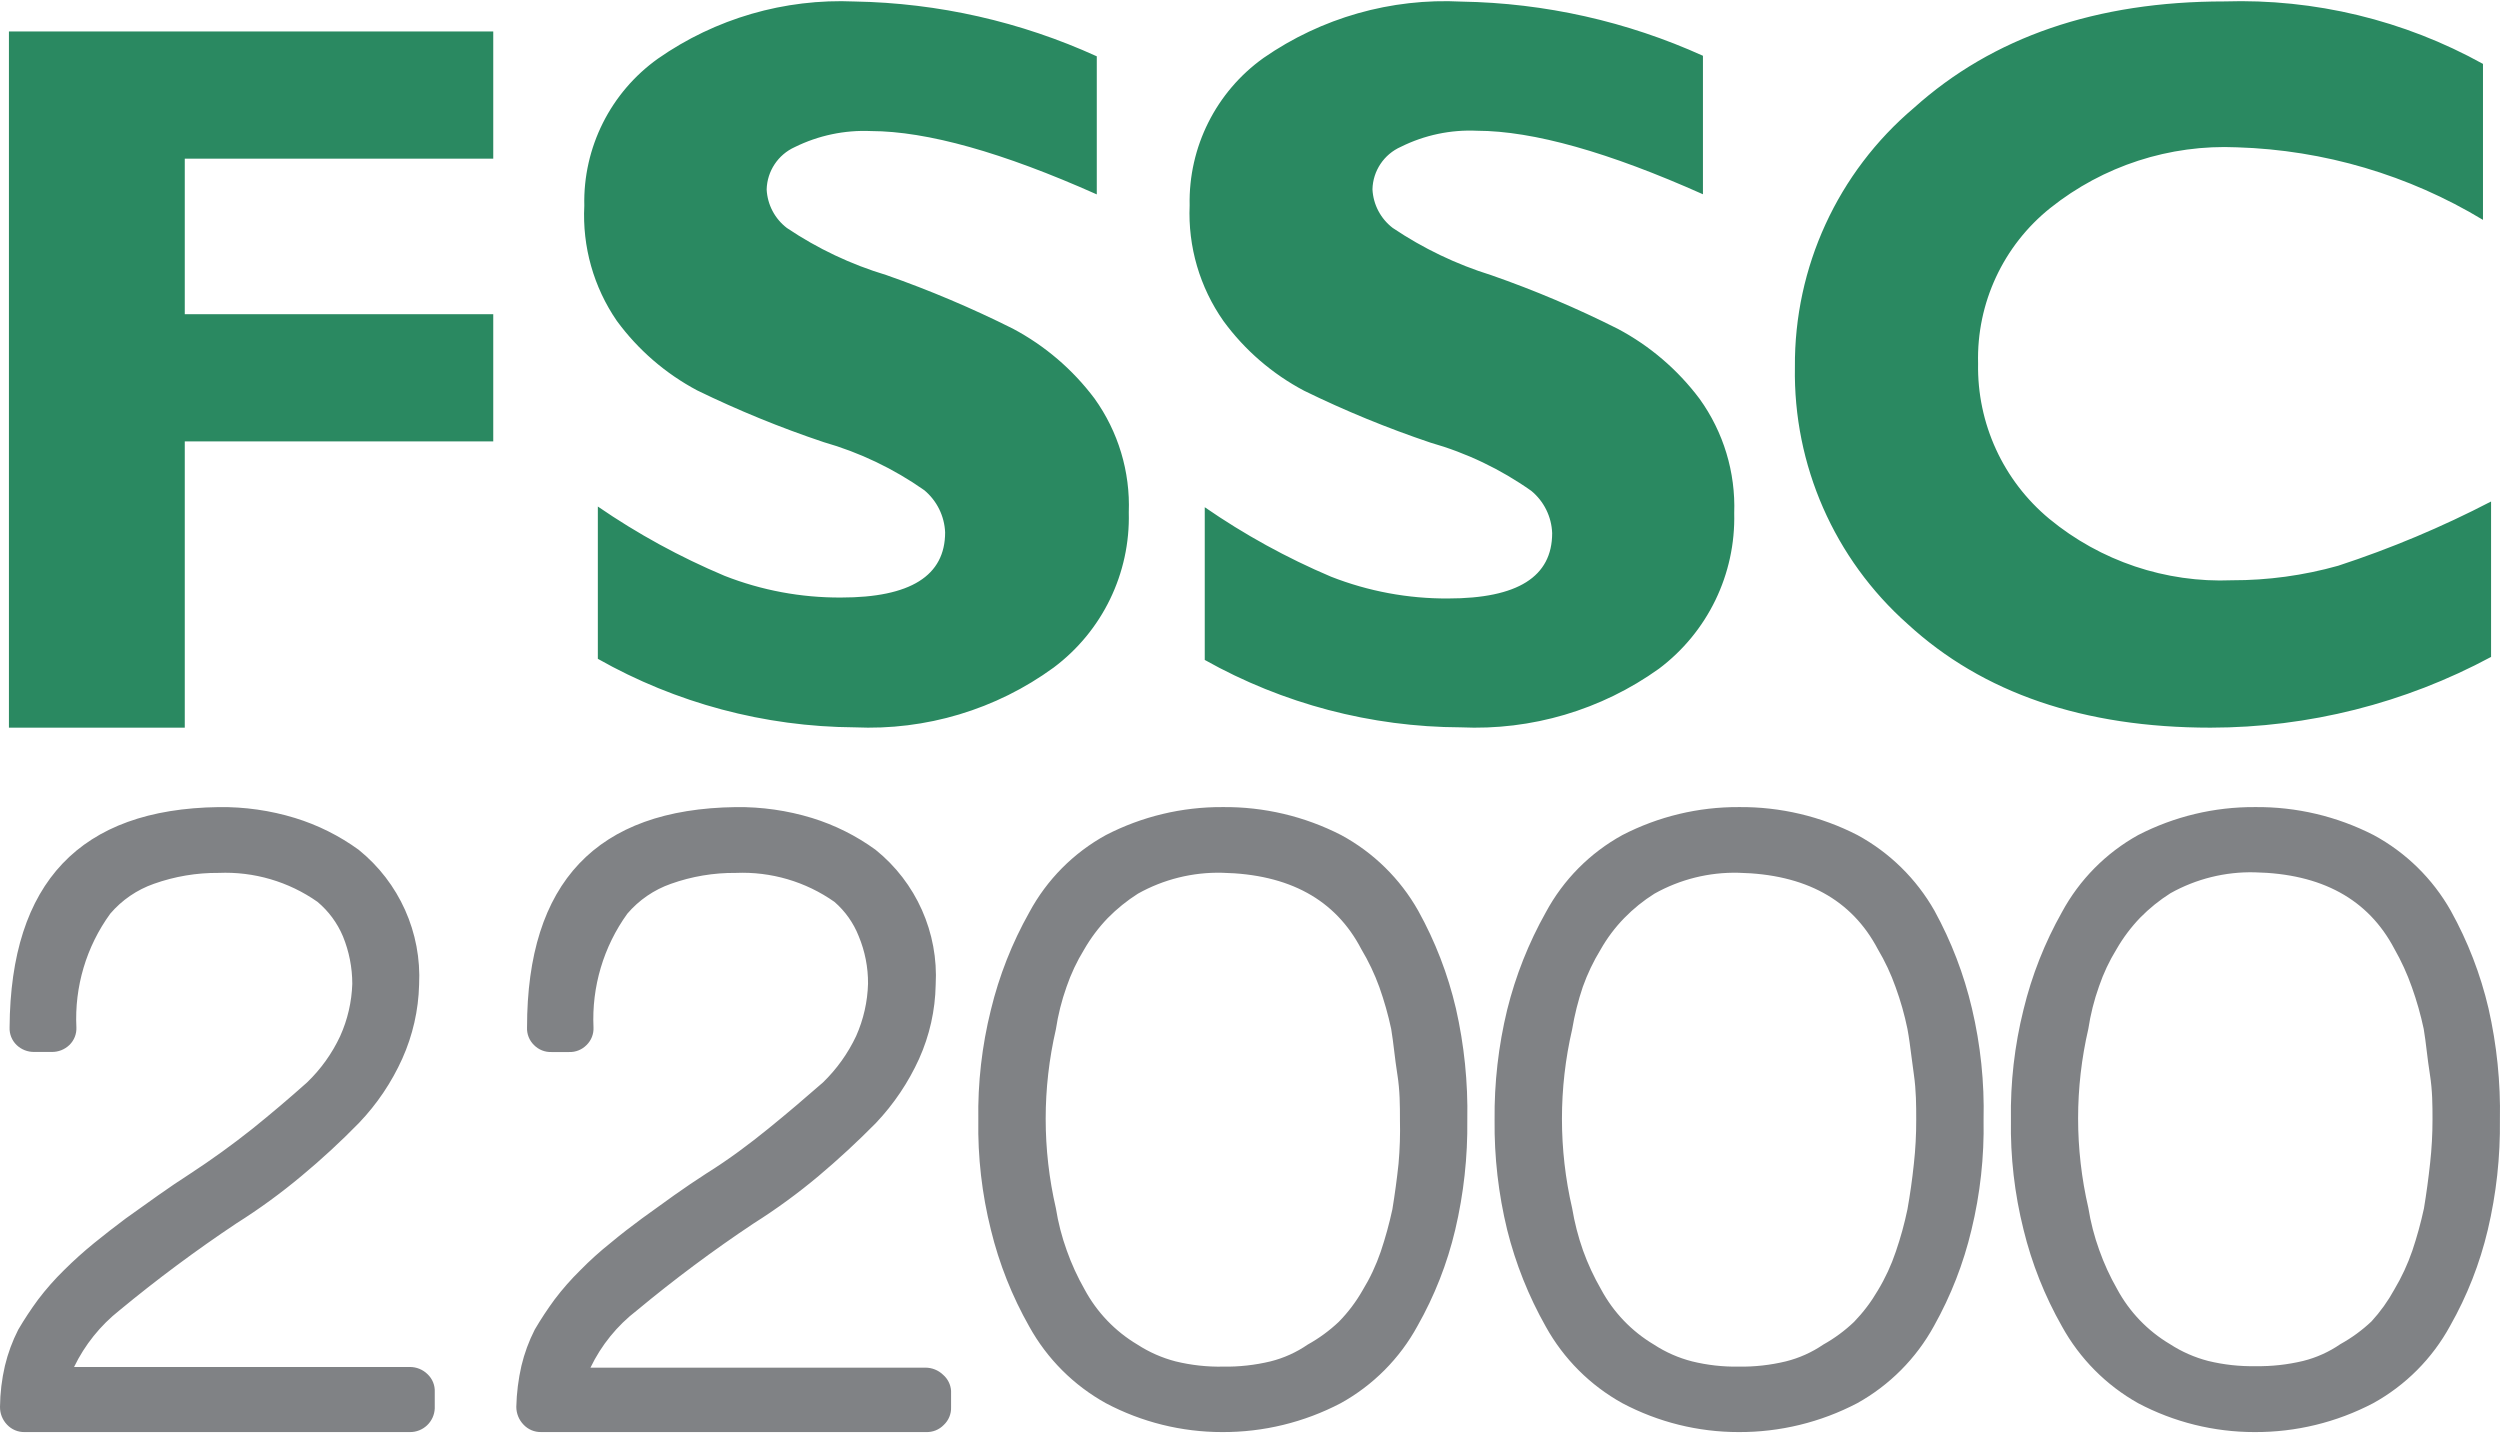
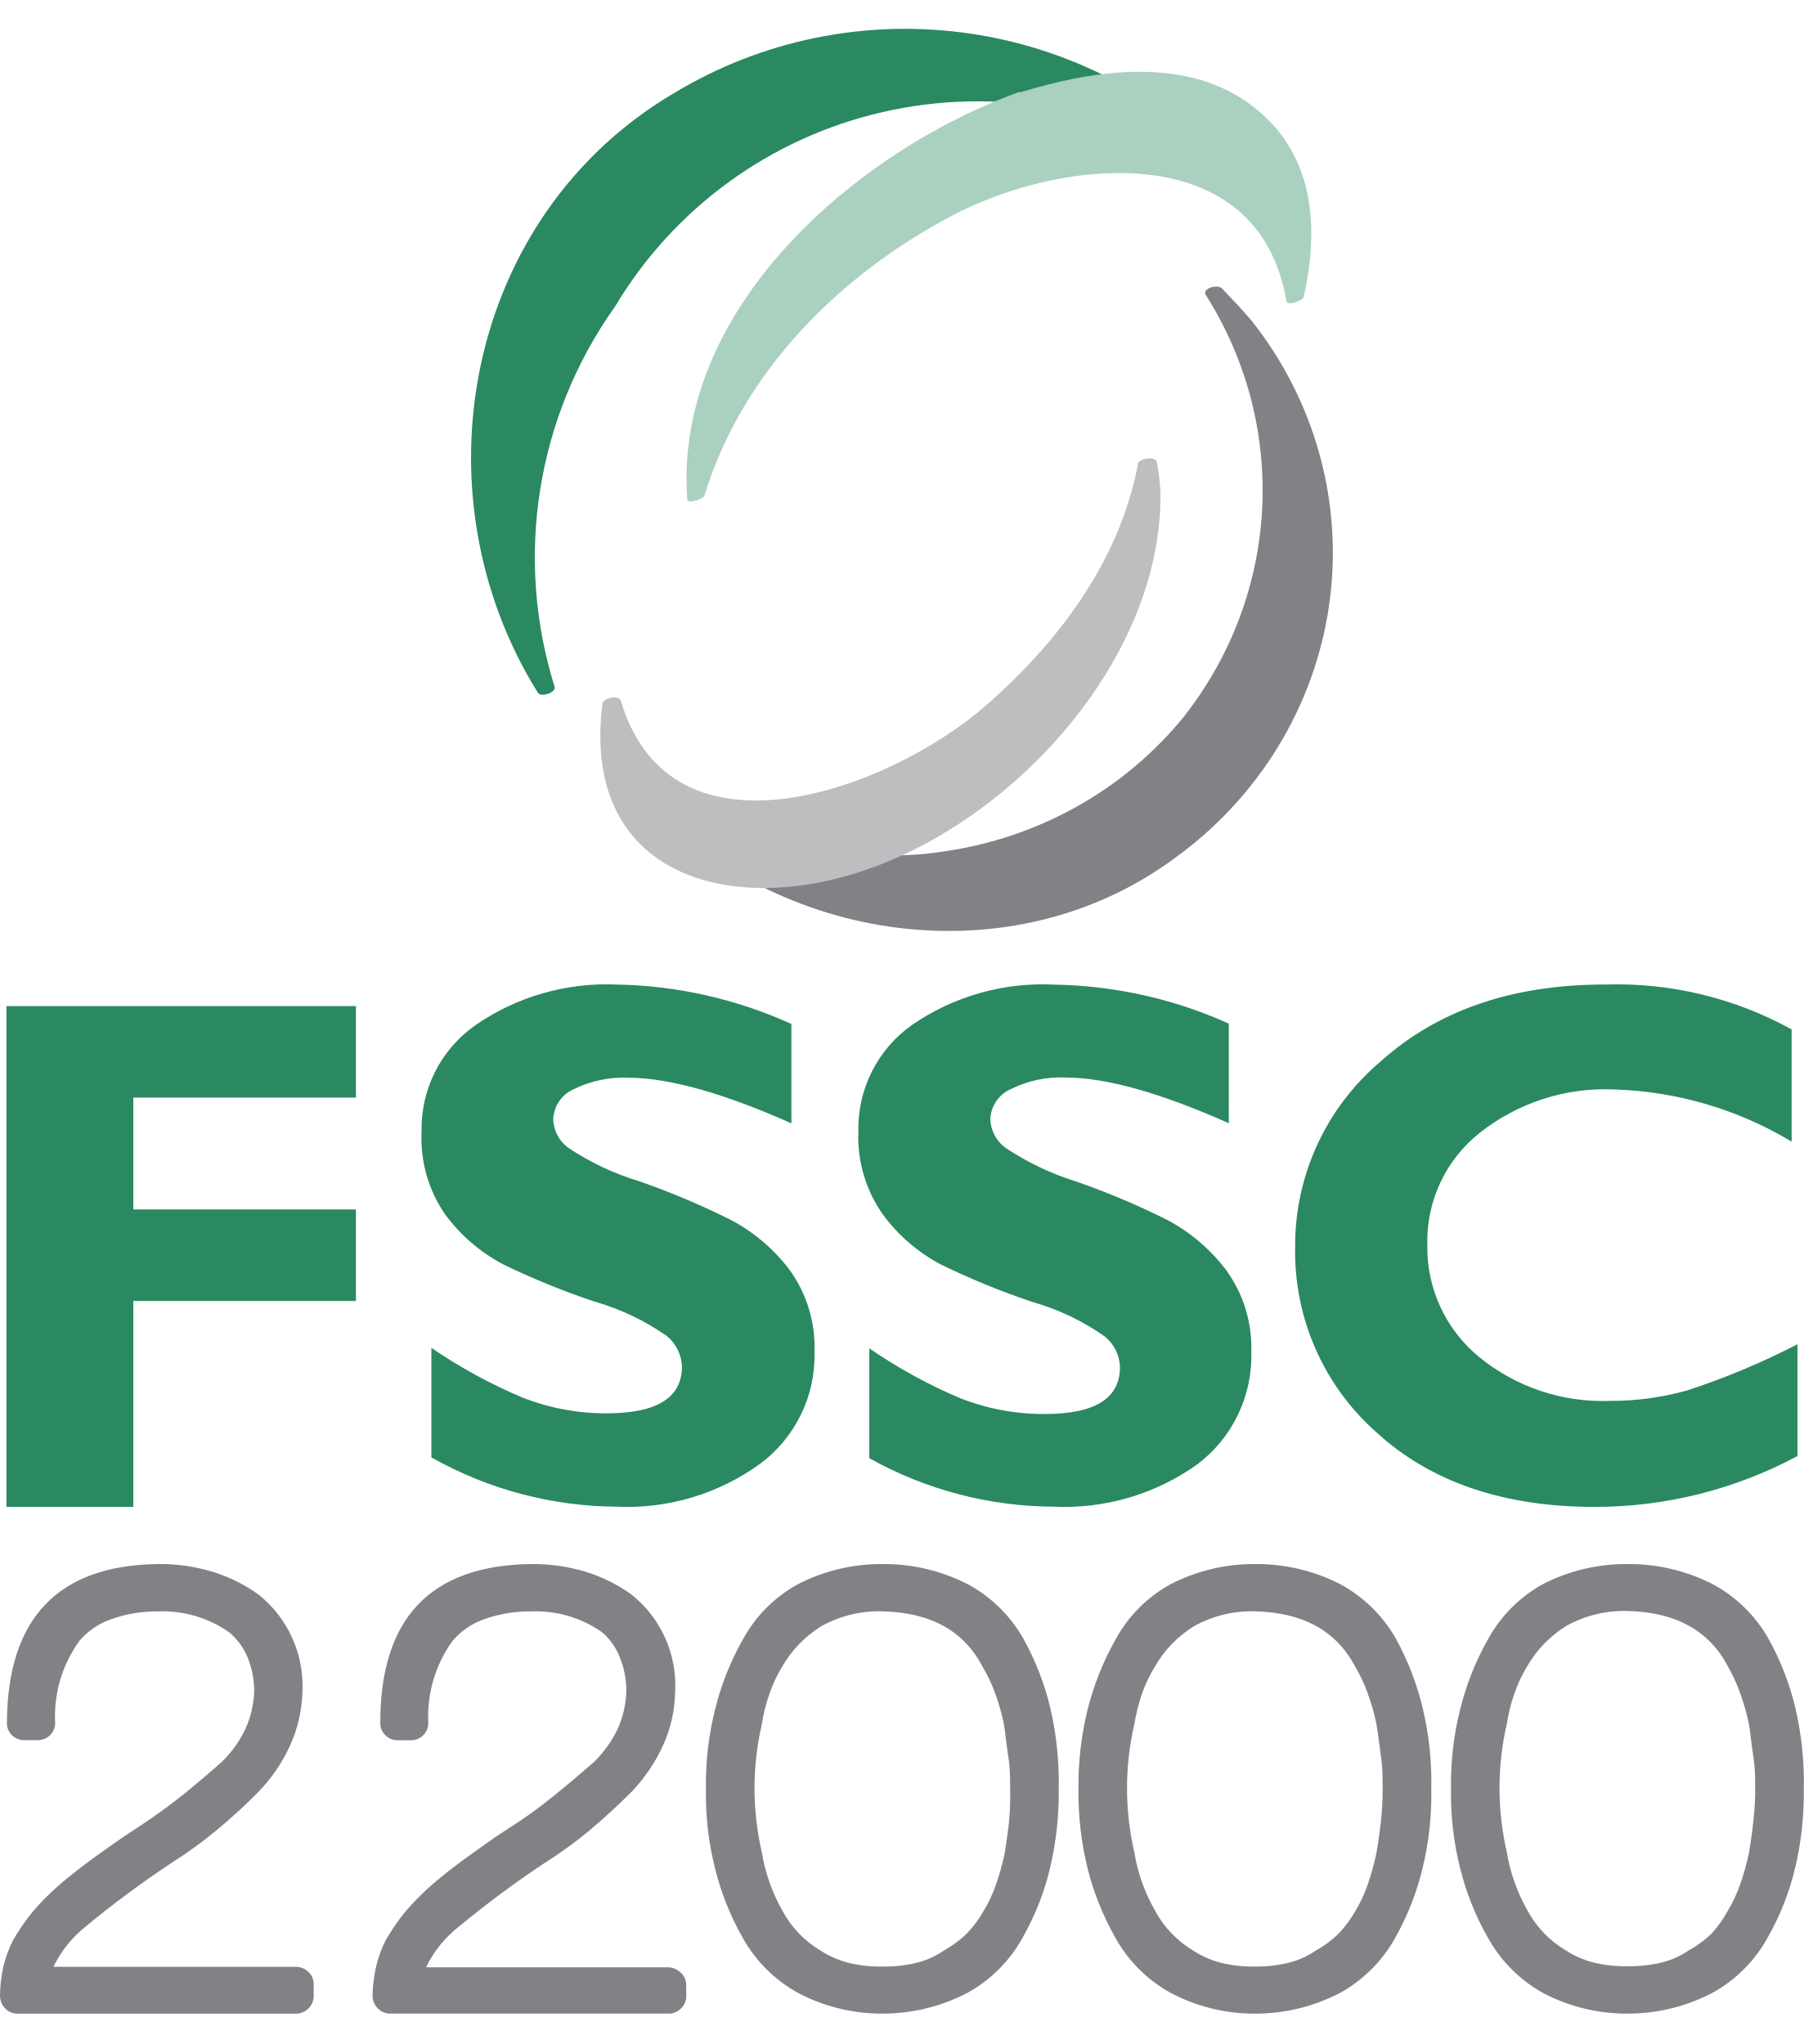
- <svg xmlns="http://www.w3.org/2000/svg" width="140" height="81" fill="none">
-   <path fill-rule="evenodd" clip-rule="evenodd" d="M111.08 62.71a24.212 24.212 0 01-.677 6.159 20.894 20.894 0 01-2.099 5.384 10.988 10.988 0 01-4.302 4.327 14.172 14.172 0 01-6.64 1.616 13.893 13.893 0 01-6.507-1.616 10.984 10.984 0 01-4.29-4.289 21.694 21.694 0 01-2.164-5.422 24.896 24.896 0 01-.704-6.147 25.106 25.106 0 01.704-6.172 21.943 21.943 0 012.165-5.46 10.74 10.74 0 014.289-4.327 14.043 14.043 0 016.52-1.566c2.316-.022 4.6.517 6.64 1.566a11.009 11.009 0 014.316 4.238 21.705 21.705 0 012.098 5.472c.483 2.046.701 4.14.651 6.237zm-3.772 0c0-.79 0-1.63-.132-2.546-.05-.342-.092-.673-.133-.995-.069-.541-.134-1.056-.226-1.55a16.475 16.475 0 00-.664-2.342 11.984 11.984 0 00-.996-2.125c-1.461-2.775-4.063-4.2-7.808-4.277a9.175 9.175 0 00-4.701 1.171 9.137 9.137 0 00-1.687 1.362 8.613 8.613 0 00-1.328 1.769 11.281 11.281 0 00-.996 2.087 15.367 15.367 0 00-.597 2.38 22.248 22.248 0 000 10.016 14.1 14.1 0 00.61 2.368c.27.751.609 1.48 1.01 2.176a7.997 7.997 0 002.961 3.093 7.122 7.122 0 002.138.941 10.21 10.21 0 002.59.293c.895.015 1.788-.084 2.656-.293a6.503 6.503 0 002.098-.941c.63-.352 1.21-.78 1.726-1.273a9.142 9.142 0 001.328-1.756c.417-.689.755-1.419 1.009-2.177.267-.776.484-1.566.651-2.367.146-.827.266-1.655.359-2.545a21.69 21.69 0 00.132-2.469zM51.81 76.588c.376-.003.737.141 1.006.402.262.228.422.55.444.895v.922c.013.371-.134.73-.405.986a1.31 1.31 0 01-1.006.402H30.298a1.312 1.312 0 01-.98-.415 1.437 1.437 0 01-.405-.999 11.54 11.54 0 01.287-2.297 9.171 9.171 0 01.745-2.024c.34-.581.711-1.144 1.11-1.687.442-.584.927-1.135 1.45-1.648a18.58 18.58 0 011.685-1.519c.575-.48 1.163-.934 1.763-1.375l1.803-1.298c.6-.428 1.202-.83 1.802-1.22 1.306-.817 2.404-1.648 3.462-2.504 1.058-.856 2.09-1.739 3.07-2.595a8.944 8.944 0 001.854-2.596 7.74 7.74 0 00.666-2.932 6.796 6.796 0 00-.522-2.66 4.927 4.927 0 00-1.359-1.921 8.936 8.936 0 00-5.525-1.622 10.514 10.514 0 00-3.631.61 5.682 5.682 0 00-2.443 1.674 10.086 10.086 0 00-1.894 6.371 1.29 1.29 0 01-.391.986 1.31 1.31 0 01-.98.39h-.98a1.31 1.31 0 01-.98-.39 1.292 1.292 0 01-.391-.986c0-8.123 3.897-12.237 11.69-12.34a14.01 14.01 0 014.271.61c1.275.394 2.475.994 3.553 1.777a9.058 9.058 0 013.37 7.566 10.57 10.57 0 01-.927 4.139 13.101 13.101 0 01-2.417 3.595 47.296 47.296 0 01-3.213 2.971 33.512 33.512 0 01-3.644 2.66 77.2 77.2 0 00-6.531 4.867 8.908 8.908 0 00-2.6 3.205H51.81zm-28.863-.037c.372-.002.73.142.994.402.275.259.423.623.405.999v.921a1.381 1.381 0 01-1.4 1.323H1.387a1.312 1.312 0 01-.993-.415A1.42 1.42 0 010 78.782c.008-.773.1-1.543.275-2.296a9.18 9.18 0 01.746-2.024c.34-.58.712-1.143 1.112-1.686.443-.583.928-1.134 1.452-1.647a22.764 22.764 0 011.687-1.518 55.37 55.37 0 011.766-1.375l1.819-1.297a50.26 50.26 0 011.805-1.22 46.461 46.461 0 003.467-2.503 78.41 78.41 0 003.061-2.595 8.696 8.696 0 001.858-2.594 7.72 7.72 0 00.68-2.932c0-.911-.178-1.814-.523-2.659a5.097 5.097 0 00-1.426-1.933 8.966 8.966 0 00-5.534-1.621 10.545 10.545 0 00-3.624.61c-.95.333-1.794.91-2.446 1.673a9.993 9.993 0 00-1.897 6.369c.017.369-.126.728-.392.986a1.395 1.395 0 01-.995.389h-.968a1.395 1.395 0 01-.994-.389 1.291 1.291 0 01-.392-.986c.052-8.12 3.955-12.232 11.708-12.336 1.45-.02 2.893.186 4.278.61a12.17 12.17 0 013.559 1.777 9.123 9.123 0 013.388 7.562 10.789 10.789 0 01-.942 4.138 12.822 12.822 0 01-2.42 3.594 41.927 41.927 0 01-3.218 2.97 33.544 33.544 0 01-3.65 2.659 79.633 79.633 0 00-6.542 4.865 9.093 9.093 0 00-2.55 3.178h18.799zm58.545-7.682c.476-2.02.703-4.088.677-6.159a25.879 25.879 0 00-.638-6.237 21.248 21.248 0 00-2.111-5.472 10.918 10.918 0 00-4.316-4.238 14.227 14.227 0 00-6.64-1.566 14.06 14.06 0 00-6.533 1.566 10.74 10.74 0 00-4.29 4.327 21.423 21.423 0 00-2.151 5.46 23.887 23.887 0 00-.704 6.172 23.693 23.693 0 00.704 6.147 21.157 21.157 0 002.151 5.422 10.984 10.984 0 004.29 4.289 13.906 13.906 0 006.507 1.616 14.16 14.16 0 006.64-1.616 10.902 10.902 0 004.302-4.327 20.46 20.46 0 002.112-5.384zm-3.24-8.705c.145.916.145 1.756.145 2.546.02.823-.006 1.648-.08 2.469a45.89 45.89 0 01-.344 2.545c-.173.8-.39 1.59-.651 2.367a10.948 10.948 0 01-1.023 2.177 8.57 8.57 0 01-1.328 1.756 8.618 8.618 0 01-1.74 1.273 6.416 6.416 0 01-2.084.941c-.868.209-1.761.307-2.656.293a10.318 10.318 0 01-2.656-.293 7.275 7.275 0 01-2.138-.941 7.997 7.997 0 01-2.962-3.093 13.518 13.518 0 01-.996-2.176 12.954 12.954 0 01-.61-2.368 22.248 22.248 0 010-10.016 12.82 12.82 0 01.597-2.38c.249-.727.578-1.427.983-2.087a9.08 9.08 0 011.328-1.769 9.59 9.59 0 011.686-1.362 9.193 9.193 0 014.715-1.171c3.753.077 6.352 1.502 7.795 4.277.405.676.743 1.388 1.01 2.125.272.766.494 1.548.663 2.342.067.4.118.814.17 1.244.05.417.104.85.175 1.301zm61.065 8.705c.477-2.02.704-4.088.678-6.159a25.874 25.874 0 00-.638-6.237 21.197 21.197 0 00-2.114-5.472 10.92 10.92 0 00-4.32-4.238 14.25 14.25 0 00-6.646-1.566 14.083 14.083 0 00-6.54 1.566 10.823 10.823 0 00-4.267 4.314 21.398 21.398 0 00-2.153 5.46 23.887 23.887 0 00-.705 6.173 23.694 23.694 0 00.705 6.147 21.137 21.137 0 002.153 5.421 11.06 11.06 0 004.267 4.302 13.928 13.928 0 006.513 1.616 14.147 14.147 0 006.647-1.616 10.91 10.91 0 004.307-4.327 20.44 20.44 0 002.113-5.384zm-3.243-8.705c.146.916.146 1.756.146 2.546 0 .807-.044 1.614-.133 2.418a45.563 45.563 0 01-.346 2.545c-.173.8-.39 1.59-.651 2.367-.26.756-.598 1.485-1.01 2.177a9.125 9.125 0 01-1.276 1.781 8.592 8.592 0 01-1.742 1.273 6.42 6.42 0 01-2.087.942c-.869.208-1.762.307-2.658.293-.896.017-1.79-.081-2.659-.293a7.288 7.288 0 01-2.14-.942 7.988 7.988 0 01-2.964-3.093 13.435 13.435 0 01-.997-2.176 12.965 12.965 0 01-.611-2.367 22.2 22.2 0 010-10.016c.122-.81.322-1.606.598-2.38a10.38 10.38 0 01.983-2.087 9.095 9.095 0 011.33-1.769 9.493 9.493 0 011.688-1.362 9.199 9.199 0 014.719-1.171c3.748.076 6.354 1.502 7.816 4.276.393.688.722 1.408.983 2.151.274.766.496 1.548.665 2.342.068.4.118.814.17 1.244.051.417.104.85.176 1.301z" fill="#808285" />
-   <path fill-rule="evenodd" clip-rule="evenodd" d="M95.365 3.125v7.754c-5.289-2.362-9.504-3.548-12.644-3.557a8.682 8.682 0 00-4.273.9 2.671 2.671 0 00-1.59 2.38 2.9 2.9 0 001.137 2.164 21.068 21.068 0 005.513 2.643 58.623 58.623 0 017.088 3.005 13.823 13.823 0 014.58 3.92 10.335 10.335 0 011.94 6.404 10.567 10.567 0 01-4.215 8.711 17.658 17.658 0 01-11.1 3.282 29.48 29.48 0 01-14.335-3.775v-8.552a39.736 39.736 0 007.073 3.891 17.67 17.67 0 006.548 1.22c3.909 0 5.834-1.22 5.834-3.659a3.217 3.217 0 00-1.167-2.367 18.57 18.57 0 00-5.644-2.7 58.653 58.653 0 01-7.073-2.905 13.27 13.27 0 01-4.522-3.905 10.478 10.478 0 01-1.895-6.476 9.887 9.887 0 014.141-8.261A17.821 17.821 0 0181.846.09c4.668.076 9.27 1.11 13.52 3.034zM139.5 36.79v-8.706a57.098 57.098 0 01-8.563 3.598 21.767 21.767 0 01-5.947.813 15.101 15.101 0 01-10.228-3.439 11.037 11.037 0 01-3.989-8.705 10.778 10.778 0 014.047-8.705 15.652 15.652 0 0110.463-3.396 28.32 28.32 0 0113.764 4.063V3.578A28.024 28.024 0 00124.567.08c-7.17 0-12.966 1.988-17.389 5.963a18.81 18.81 0 00-6.663 14.51 18.799 18.799 0 006.313 14.392c4.208 3.869 9.863 5.804 16.964 5.804a33.221 33.221 0 0015.708-3.961zM27.622 8.887V1.762H.5V40.75h9.847V24.719h17.275v-7.125H10.347V8.887h17.275zm33.798 2V3.154A34.143 34.143 0 0047.857.084a17.85 17.85 0 00-11.013 3.2 9.842 9.842 0 00-4.123 8.24 10.438 10.438 0 001.821 6.444 13.335 13.335 0 004.502 3.895 59.01 59.01 0 007.08 2.896 18.758 18.758 0 015.637 2.693 3.251 3.251 0 011.166 2.361c0 2.432-1.943 3.649-5.827 3.649-2.234.012-4.45-.4-6.527-1.217a39.674 39.674 0 01-7.094-3.88v8.529a29.565 29.565 0 0014.378 3.837c3.99.183 7.924-.997 11.145-3.345a10.504 10.504 0 004.21-8.688 10.28 10.28 0 00-1.923-6.386 13.802 13.802 0 00-4.574-3.91 60.688 60.688 0 00-7.08-2.998 20.586 20.586 0 01-5.566-2.635 2.891 2.891 0 01-1.136-2.158 2.678 2.678 0 011.574-2.374 8.785 8.785 0 014.268-.898c3.147.01 7.362 1.192 12.645 3.547z" fill="#2A8961" />
+ <svg xmlns="http://www.w3.org/2000/svg" width="60" height="68" fill="none">
+   <path fill-rule="evenodd" clip-rule="evenodd" d="M9.834 65.432c.16-.001.313.06.426.172a.55.55 0 01.174.427v.393a.591.591 0 01-.6.566H.594a.564.564 0 01-.426-.178.606.606 0 01-.168-.427 4.49 4.49 0 01.118-.98c.072-.3.179-.59.32-.865.146-.249.305-.49.476-.721.19-.25.398-.485.622-.704.236-.233.477-.45.724-.649.252-.205.504-.399.756-.587l.78-.555a19.4 19.4 0 01.774-.52c.532-.35 1.026-.705 1.485-1.07.46-.367.897-.744 1.312-1.11a3.72 3.72 0 00.796-1.108c.18-.395.278-.82.292-1.253 0-.39-.076-.775-.224-1.136a2.175 2.175 0 00-.611-.826 3.85 3.85 0 00-2.372-.693 4.528 4.528 0 00-1.553.26 2.44 2.44 0 00-1.049.715 4.262 4.262 0 00-.813 2.722.551.551 0 01-.168.422.598.598 0 01-.426.166H.824a.598.598 0 01-.426-.166.551.551 0 01-.168-.422c.022-3.47 1.695-5.227 5.018-5.272.621-.008 1.24.08 1.833.26a5.226 5.226 0 011.525.76 3.895 3.895 0 011.453 3.232 4.602 4.602 0 01-.404 1.769 5.473 5.473 0 01-1.037 1.535c-.437.447-.898.87-1.38 1.27-.495.413-1.017.792-1.564 1.136a34.11 34.11 0 00-2.803 2.079c-.464.365-.838.83-1.094 1.358h8.057zm12.37.016a.613.613 0 01.431.172.547.547 0 01.19.382v.394a.552.552 0 01-.173.421.562.562 0 01-.43.172h-9.237a.563.563 0 01-.42-.177.613.613 0 01-.174-.427c.008-.33.05-.66.123-.982.072-.3.18-.59.32-.865a8.21 8.21 0 01.475-.72c.19-.25.398-.485.622-.705.227-.23.468-.447.722-.649.246-.205.498-.399.755-.587l.773-.555c.258-.183.515-.355.772-.521.56-.35 1.03-.705 1.484-1.07a45.54 45.54 0 001.316-1.11c.33-.32.598-.695.794-1.109.177-.395.274-.821.286-1.253a2.901 2.901 0 00-.224-1.137 2.108 2.108 0 00-.582-.82 3.838 3.838 0 00-2.368-.694 4.517 4.517 0 00-1.556.26c-.407.143-.768.39-1.047.716a4.302 4.302 0 00-.812 2.723.552.552 0 01-.168.421.562.562 0 01-.42.167h-.42a.563.563 0 01-.42-.167.552.552 0 01-.167-.421c0-3.471 1.67-5.23 5.01-5.274.62-.008 1.238.08 1.83.26.547.17 1.061.426 1.523.76a3.866 3.866 0 011.444 3.234 4.505 4.505 0 01-.397 1.769 5.598 5.598 0 01-1.036 1.536 20.22 20.22 0 01-1.377 1.27 14.35 14.35 0 01-1.562 1.136 33.145 33.145 0 00-2.799 2.08 3.81 3.81 0 00-1.114 1.37h8.033zm12.721-3.299a10.85 10.85 0 00.29-2.632c.018-.896-.074-1.79-.273-2.665a9.069 9.069 0 00-.905-2.339 4.673 4.673 0 00-1.85-1.811 6.112 6.112 0 00-2.845-.669 6.038 6.038 0 00-2.8.669 4.598 4.598 0 00-1.839 1.85 9.142 9.142 0 00-.922 2.333c-.215.863-.316 1.75-.301 2.637a10.1 10.1 0 00.301 2.627 9.03 9.03 0 00.922 2.317 4.7 4.7 0 001.839 1.833c.853.452 1.813.69 2.788.69a6.084 6.084 0 002.846-.69 4.666 4.666 0 001.844-1.849c.41-.724.715-1.498.905-2.3zm-1.389-3.72c.063.392.063.75.063 1.088a9.36 9.36 0 01-.034 1.055c-.04.38-.091.734-.148 1.088-.074.342-.167.68-.28 1.012a4.67 4.67 0 01-.437.93 3.664 3.664 0 01-.57.75c-.223.21-.473.394-.745.544-.27.186-.572.322-.894.402-.372.09-.754.132-1.138.126a4.443 4.443 0 01-1.138-.126 3.124 3.124 0 01-.916-.402 3.422 3.422 0 01-1.27-1.322 5.757 5.757 0 01-.426-.93 5.533 5.533 0 01-.262-1.011 9.48 9.48 0 010-4.28c.052-.347.138-.687.256-1.018.106-.31.248-.61.421-.892.157-.273.348-.526.57-.756.216-.22.459-.415.722-.582a3.946 3.946 0 012.02-.5c1.61.033 2.723.642 3.341 1.827.174.29.319.593.433.909.117.327.212.661.284 1 .03.172.05.348.073.532.022.179.044.364.075.556zm14.07 1.088c.017.885-.08 1.77-.29 2.632a8.919 8.919 0 01-.9 2.301 4.704 4.704 0 01-1.844 1.85 6.09 6.09 0 01-2.846.69 5.969 5.969 0 01-2.788-.69 4.7 4.7 0 01-1.839-1.834 9.253 9.253 0 01-.927-2.317 10.611 10.611 0 01-.302-2.627c-.01-.887.092-1.773.302-2.637a9.368 9.368 0 01.928-2.334 4.598 4.598 0 011.838-1.849 6.032 6.032 0 012.794-.669c.993-.01 1.971.22 2.846.669a4.712 4.712 0 011.85 1.811c.405.739.707 1.525.899 2.339.206.874.3 1.769.279 2.665zm-1.617 0c0-.337 0-.696-.057-1.088-.02-.146-.039-.288-.056-.425-.03-.231-.058-.451-.097-.663a7.049 7.049 0 00-.285-1 5.149 5.149 0 00-.427-.909c-.626-1.185-1.741-1.794-3.346-1.827a3.94 3.94 0 00-2.015.5 3.902 3.902 0 00-.723.582 3.679 3.679 0 00-.569.756 4.824 4.824 0 00-.427.892 6.543 6.543 0 00-.256 1.017 9.48 9.48 0 000 4.28 5.728 5.728 0 00.694 1.942c.29.543.729 1 1.27 1.322.28.183.589.319.916.402.363.09.736.131 1.11.126a4.54 4.54 0 001.138-.126c.323-.08.628-.216.9-.402.27-.15.518-.333.74-.544a3.9 3.9 0 00.568-.75c.179-.295.324-.607.433-.93.114-.332.207-.67.279-1.012.062-.354.114-.707.153-1.088.04-.35.058-.703.057-1.055zm13.718 2.632c.205-.863.302-1.747.29-2.632.019-.896-.073-1.79-.273-2.665a9.057 9.057 0 00-.905-2.339 4.675 4.675 0 00-1.852-1.811 6.123 6.123 0 00-2.848-.669 6.049 6.049 0 00-2.803.669 4.632 4.632 0 00-1.829 1.844 9.14 9.14 0 00-.923 2.333 10.17 10.17 0 00-.302 2.638c-.015.884.087 1.767.302 2.627a9.04 9.04 0 00.923 2.317 4.733 4.733 0 001.829 1.838c.854.452 1.815.69 2.791.69a6.077 6.077 0 002.849-.69A4.667 4.667 0 0058.8 64.45a8.72 8.72 0 00.906-2.3zm-1.327-2.632c0 .345-.019.69-.057 1.033-.04.381-.091.735-.148 1.088-.074.342-.167.68-.28 1.012a4.983 4.983 0 01-.432.93c-.15.273-.334.529-.547.761a3.678 3.678 0 01-.746.544c-.27.186-.573.322-.895.403a4.59 4.59 0 01-1.14.125 4.452 4.452 0 01-1.139-.125 3.13 3.13 0 01-.917-.403 3.42 3.42 0 01-1.27-1.322 5.747 5.747 0 01-.427-.93 5.522 5.522 0 01-.262-1.011 9.472 9.472 0 010-4.28 5.47 5.47 0 01.256-1.018c.107-.31.248-.61.422-.892.157-.273.348-.526.57-.756.216-.22.459-.415.723-.582a3.953 3.953 0 012.022-.5c1.606.033 2.723.642 3.35 1.827.168.294.31.602.421.92.117.327.213.661.285 1 .03.172.05.348.073.532.022.178.044.363.075.556.063.392.063.75.063 1.088z" fill="#808285" />
+   <path fill-rule="evenodd" clip-rule="evenodd" d="M59.786 48.44v-3.72a24.563 24.563 0 01-3.67 1.537c-.83.233-1.687.35-2.549.347a6.485 6.485 0 01-4.383-1.47 4.711 4.711 0 01-1.71-3.72 4.6 4.6 0 011.735-3.72 6.72 6.72 0 014.484-1.45c2.084.064 4.117.662 5.899 1.736v-3.733a12.038 12.038 0 00-6.206-1.494c-3.073 0-5.557.85-7.452 2.548a8.027 8.027 0 00-2.856 6.2 8.024 8.024 0 002.705 6.151c1.804 1.654 4.227 2.48 7.27 2.48a14.263 14.263 0 006.733-1.692zM11.838 36.516V33.47H.214v16.662h4.22v-6.851h7.404v-3.045H4.434v-3.721h7.404zm29.033-2.462v3.313c-2.267-1.01-4.073-1.516-5.42-1.52a3.728 3.728 0 00-1.83.385c-.407.18-.672.576-.682 1.017.018.365.196.703.488.925a9.045 9.045 0 002.362 1.13c1.04.36 2.055.79 3.038 1.283.77.409 1.44.98 1.963 1.676a4.4 4.4 0 01.83 2.736 4.511 4.511 0 01-1.805 3.723 7.584 7.584 0 01-4.757 1.402 12.66 12.66 0 01-6.144-1.613v-3.655c.95.656 1.966 1.213 3.031 1.663a7.59 7.59 0 002.807.522c1.675 0 2.5-.522 2.5-1.564a1.374 1.374 0 00-.5-1.011 7.972 7.972 0 00-2.42-1.155 25.169 25.169 0 01-3.03-1.24 5.682 5.682 0 01-1.938-1.67 4.469 4.469 0 01-.813-2.767 4.221 4.221 0 011.775-3.53 7.654 7.654 0 014.75-1.347 14.66 14.66 0 015.795 1.297zM26.323 37.37v-3.304a14.667 14.667 0 00-5.813-1.312 7.666 7.666 0 00-4.72 1.368 4.202 4.202 0 00-1.767 3.52 4.45 4.45 0 00.78 2.755 5.71 5.71 0 001.93 1.664c.983.478 1.997.891 3.034 1.238a8.048 8.048 0 012.416 1.15c.303.253.484.619.5 1.01 0 1.04-.832 1.559-2.497 1.559a7.552 7.552 0 01-2.797-.52 17.03 17.03 0 01-3.041-1.658v3.645c1.878 1.06 4 1.626 6.162 1.64a7.538 7.538 0 004.776-1.43 4.484 4.484 0 001.805-3.713 4.385 4.385 0 00-.824-2.729 5.91 5.91 0 00-1.96-1.67 26.048 26.048 0 00-3.035-1.282 8.831 8.831 0 01-2.385-1.126 1.234 1.234 0 01-.487-.922c.01-.438.272-.833.674-1.015a3.775 3.775 0 011.83-.384c1.348.004 3.155.51 5.419 1.517z" fill="#2A8961" />
+   <path d="M40.716 5.41C35.906.501 28.326-.46 22.431 3.09c-6.958 4.092-8.685 13.31-4.54 19.957.098.157.607 0 .558-.193a14.391 14.391 0 012.006-12.653 14.007 14.007 0 018.906-6.473A14.08 14.08 0 0140.22 5.669c.133.115.667-.09.497-.259z" fill="#2A8961" />
+   <path d="M41.2 3.216c-2.146-1.305-4.99-.84-7.233-.153h-.078c-5.389 1.953-11.494 7.182-11.03 13.545 0 .171.536 0 .572-.123 1.266-4.145 4.521-7.348 8.228-9.307 3.707-1.96 10.204-2.609 11.127 2.835 0 .177.542 0 .572-.123.597-2.614.265-5.18-2.158-6.674z" fill="#AAD0C0" />
+   <path d="M41.621 10.659c-.415-.481-.539-.601-.979-1.064-.142-.15-.681 0-.533.222 2.758 4.367 2.473 9.928-.718 14.008-1.985 2.454-4.87 4.07-8.054 4.509-3.296.517-6.517-.704-9.441-2.05-.18-.085-.657.06-.44.294 4.405 4.81 12.192 5.97 17.607 1.978 2.81-2.026 4.664-5.063 5.145-8.428.482-3.365-.45-6.777-2.587-9.47z" fill="#808285" />
+   <path d="M38.47 15.36c-.03-.183-.557-.116-.613.049-.613 3.247-2.635 5.952-5.112 8.102-3.2 2.772-10.42 5.44-12.094-.195-.055-.2-.57-.11-.613.086-.729 5.756 4.291 7.152 8.92 5.482 4.903-1.754 9.561-6.938 9.641-12.25a5.742 5.742 0 00-.129-1.274z" fill="#BCBEC0" />
</svg>
